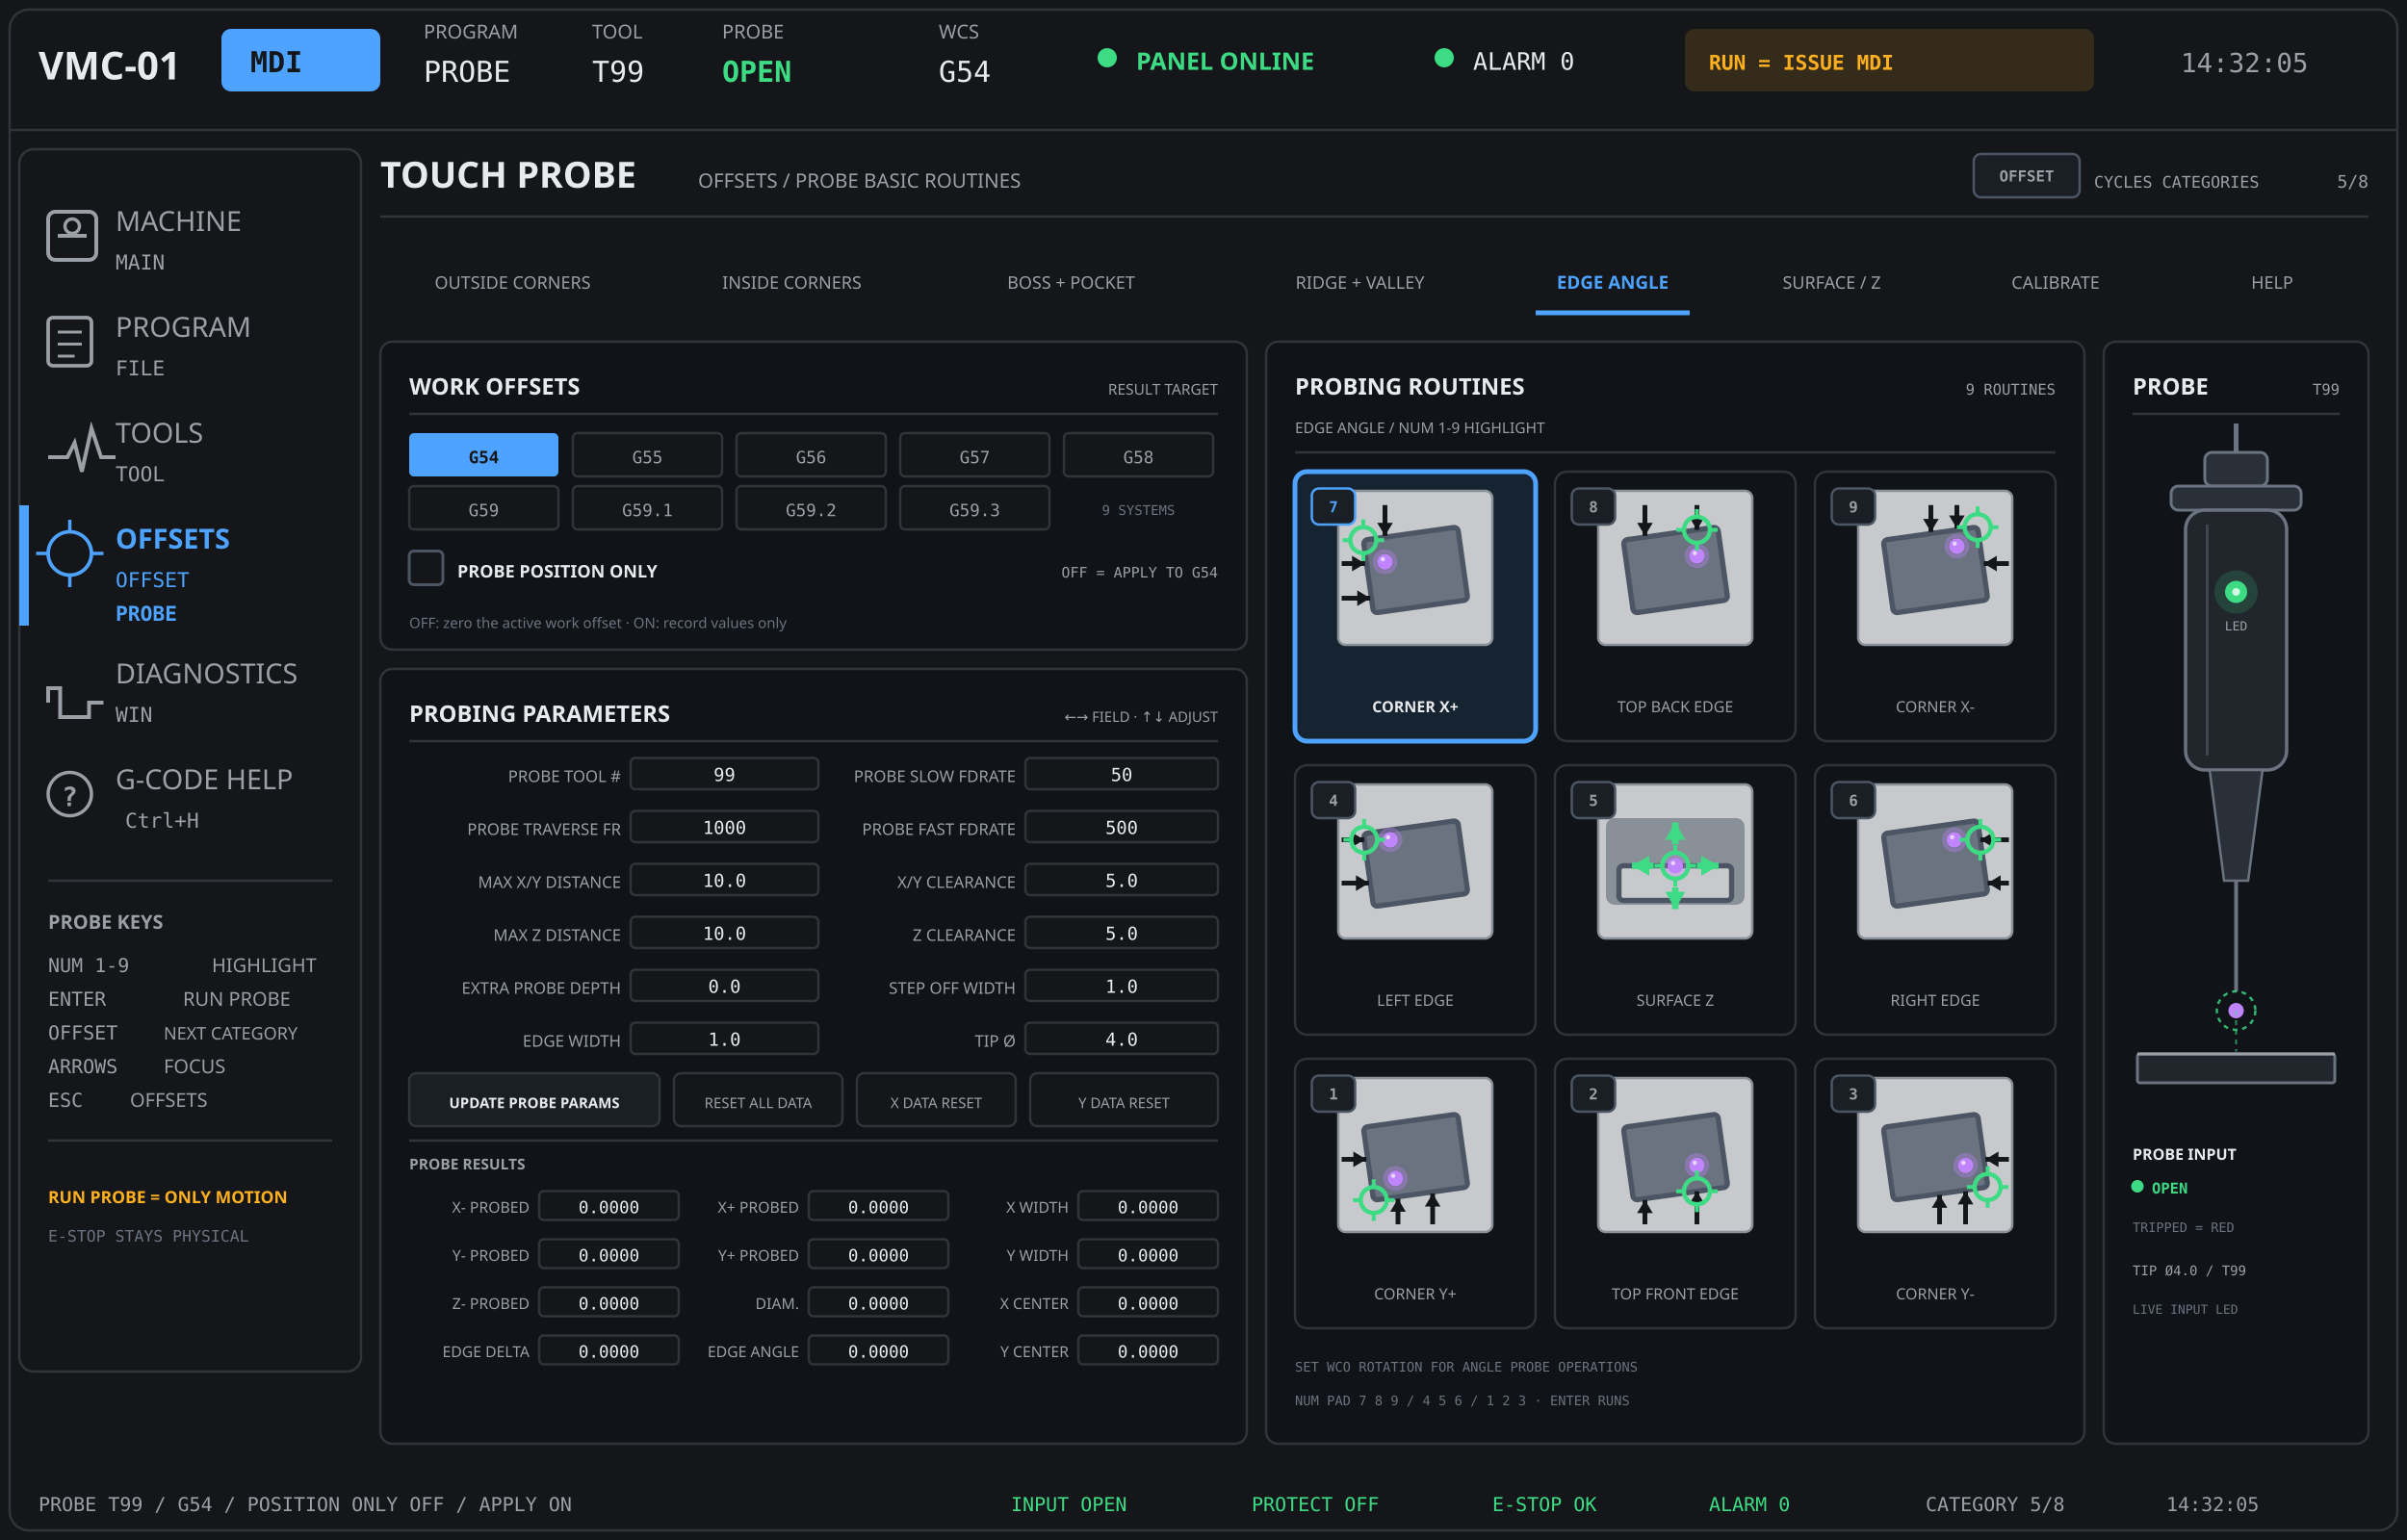
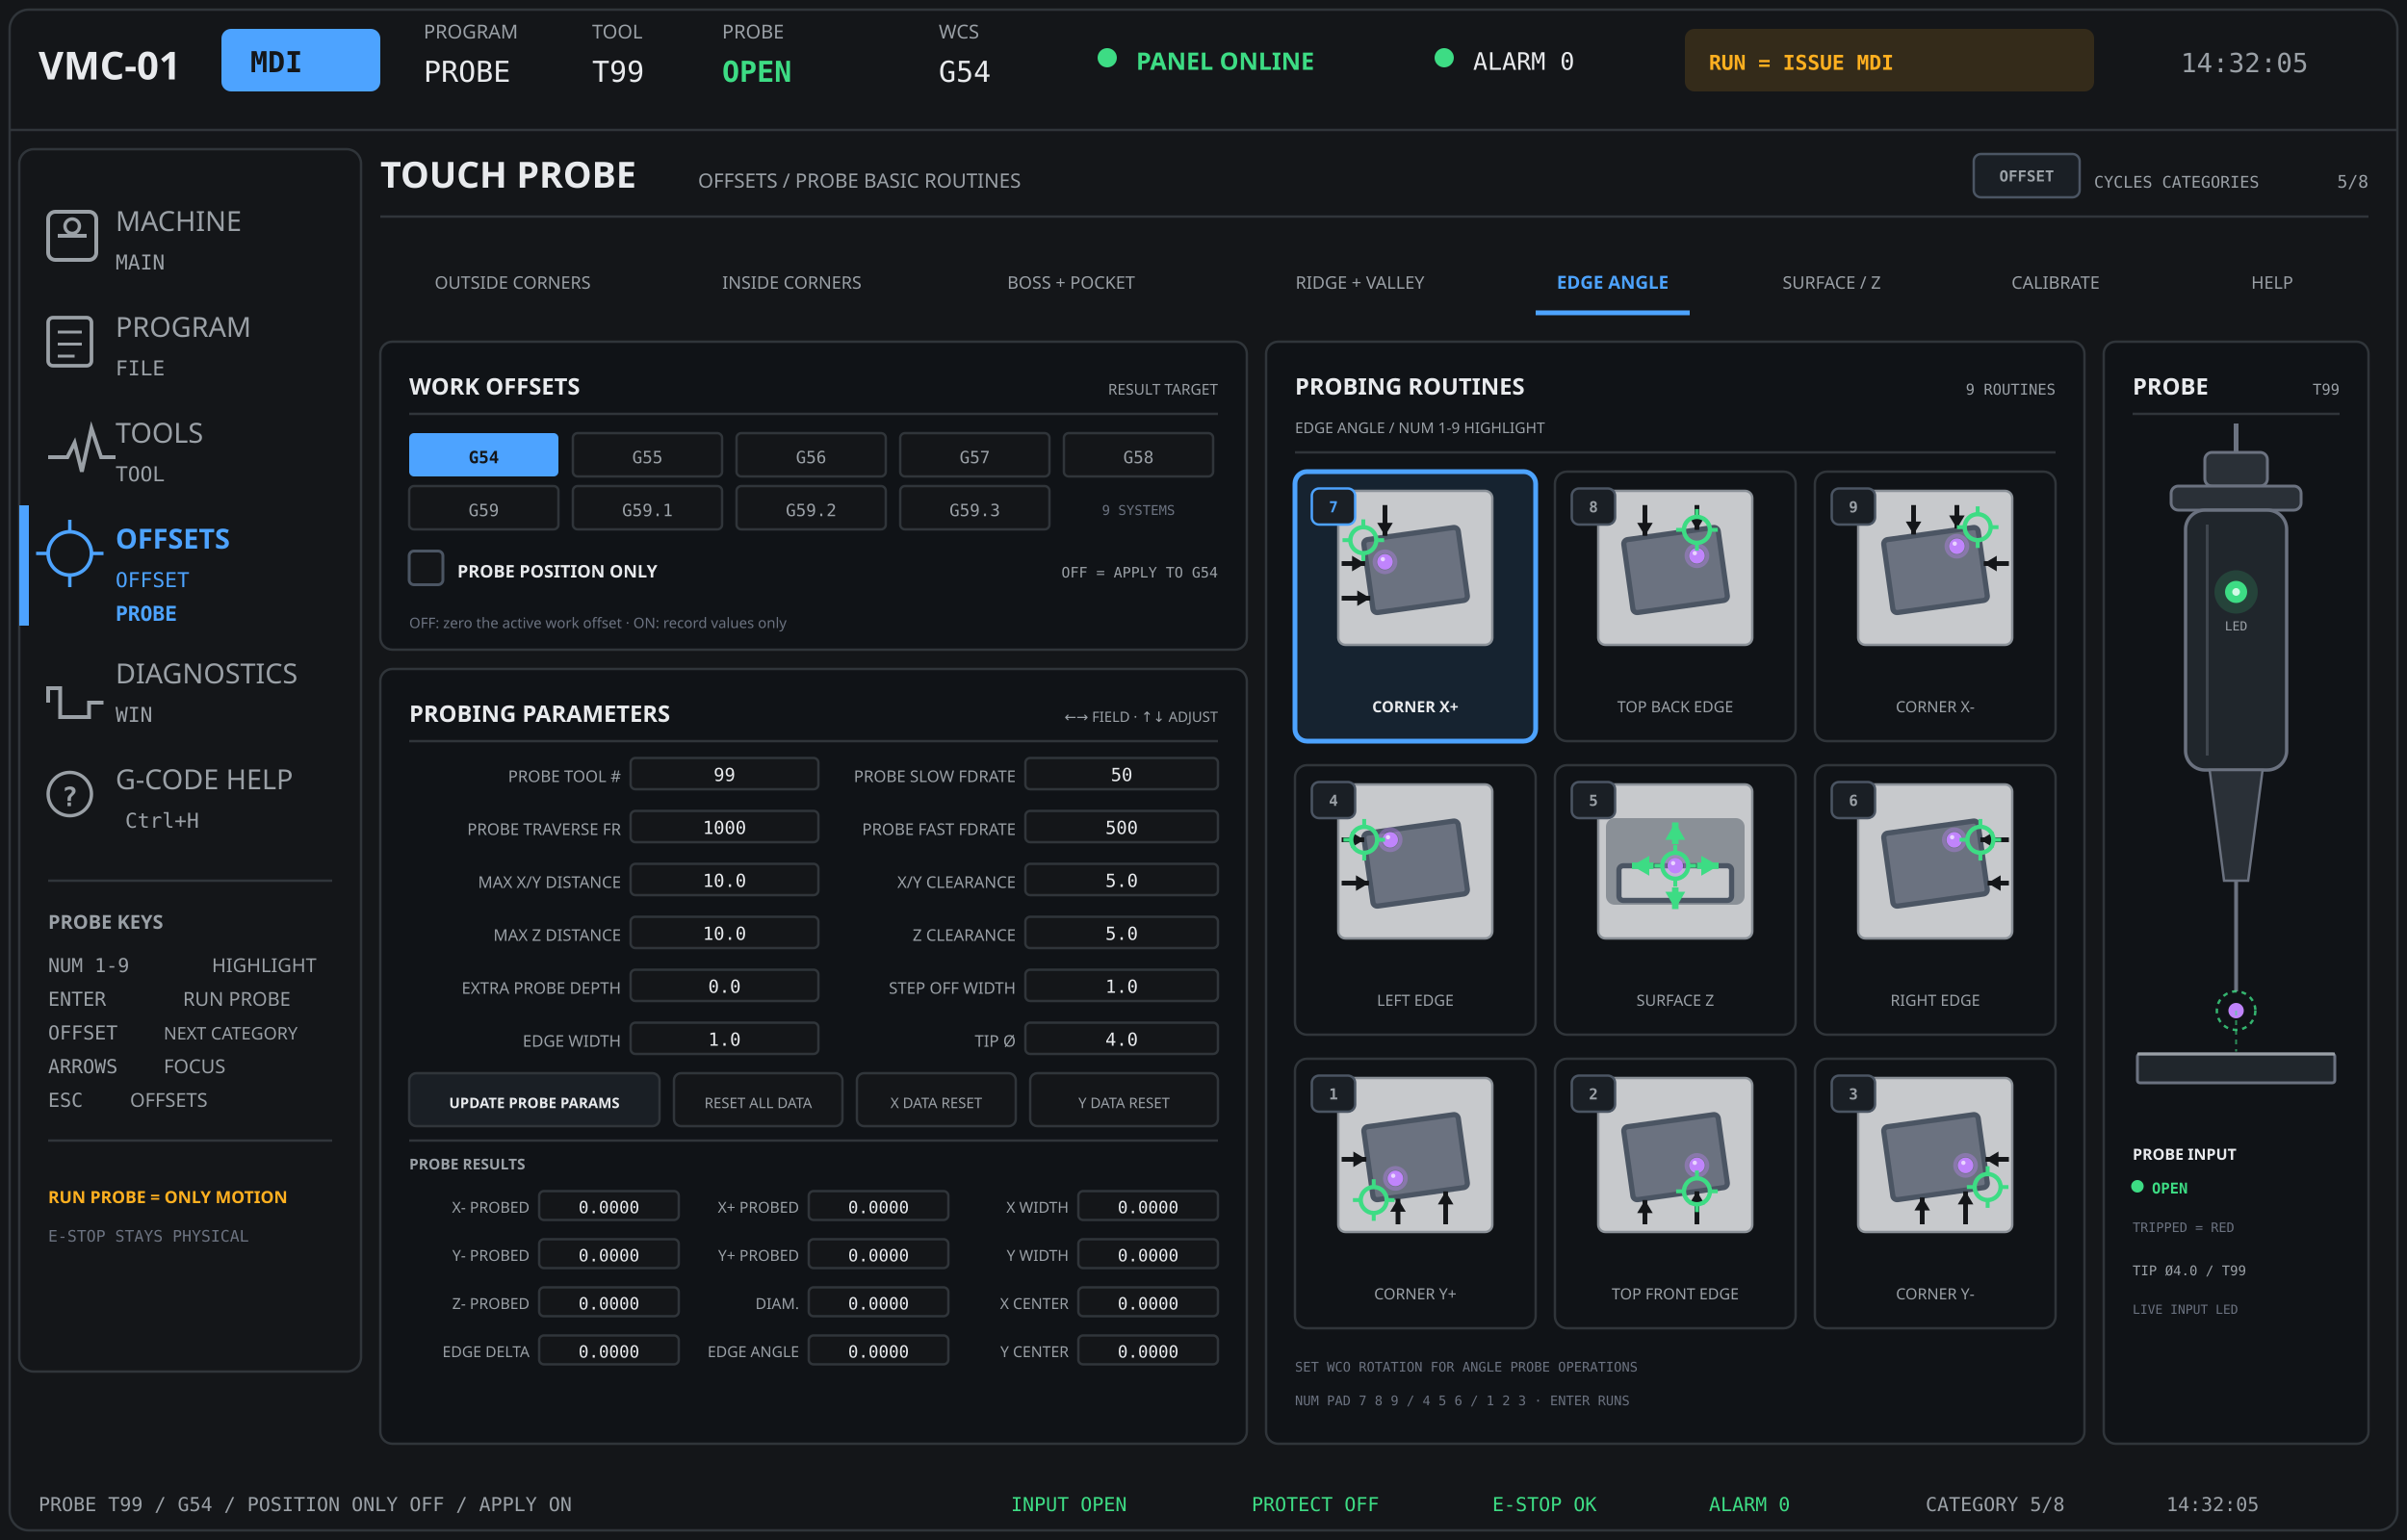
<svg xmlns="http://www.w3.org/2000/svg" viewBox="0 0 1000 640" width="1000" height="640">
  <rect x="0" y="0" width="1000" height="640" rx="0" fill="#141619" stroke="none" stroke-width="1" />
  <rect x="4" y="4" width="992" height="632" rx="8" fill="none" stroke="#30353a" stroke-width="1" />
  <line x1="4" y1="54" x2="996" y2="54" stroke="#30353a" stroke-width="1" />
  <text x="16" y="33" fill="#e8eaed" font-size="16" font-family="sans-serif" font-weight="700" text-anchor="start">VMC-01</text>
  <rect x="92" y="12" width="66" height="26" rx="4" fill="#4da3ff" stroke="none" stroke-width="1" />
  <text x="104" y="30" fill="#141619" font-size="12" font-family="monospace" font-weight="700" text-anchor="start">MDI</text>
  <text x="176" y="16" fill="#9aa0a6" font-size="8" font-family="sans-serif" text-anchor="start">PROGRAM</text>
  <text x="176" y="34" fill="#e8eaed" font-size="12" font-family="monospace" text-anchor="start">PROBE</text>
  <text x="246" y="16" fill="#9aa0a6" font-size="8" font-family="sans-serif" text-anchor="start">TOOL</text>
  <text x="246" y="34" fill="#e8eaed" font-size="12" font-family="monospace" text-anchor="start">T99</text>
  <text x="300" y="16" fill="#9aa0a6" font-size="8" font-family="sans-serif" text-anchor="start">PROBE</text>
  <text x="300" y="34" fill="#3ddc84" font-size="12" font-family="monospace" font-weight="700" text-anchor="start">OPEN</text>
  <text x="390" y="16" fill="#9aa0a6" font-size="8" font-family="sans-serif" text-anchor="start">WCS</text>
  <text x="390" y="34" fill="#e8eaed" font-size="12" font-family="monospace" text-anchor="start">G54</text>
  <circle cx="460" cy="24" r="4" fill="#3ddc84" />
  <text x="472" y="29" fill="#3ddc84" font-size="10" font-family="sans-serif" font-weight="700" text-anchor="start">PANEL ONLINE</text>
  <circle cx="600" cy="24" r="4" fill="#3ddc84" />
  <text x="612" y="29" fill="#e8eaed" font-size="10" font-family="monospace" text-anchor="start">ALARM 0</text>
  <rect x="700" y="12" width="170" height="26" rx="4" fill="#ffb020" stroke="none" stroke-width="0" opacity="0.14" />
  <text x="710" y="29" fill="#ffb020" font-size="8.5" font-family="monospace" font-weight="700" text-anchor="start">RUN = ISSUE MDI</text>
  <text x="906" y="30" fill="#9aa0a6" font-size="11" font-family="monospace" text-anchor="start">14:32:05</text>
  <rect x="8" y="62" width="142" height="508" rx="6" fill="#141619" stroke="#30353a" stroke-width="1" />
  <rect x="20" y="88" width="20" height="20" rx="3" fill="none" stroke="#9aa0a6" stroke-width="1.6" />
  <line x1="24" y1="98" x2="36" y2="98" stroke="#9aa0a6" stroke-width="1.6" />
  <circle cx="30" cy="94" r="3" fill="none" stroke="#9aa0a6" stroke-width="1.4" />
  <text x="48" y="96" fill="#9aa0a6" font-size="11.5" font-family="sans-serif" text-anchor="start">MACHINE</text>
  <text x="48" y="112" fill="#9aa0a6" font-size="8.5" font-family="monospace" text-anchor="start">MAIN</text>
  <rect x="20" y="132" width="18" height="20" rx="2" fill="none" stroke="#9aa0a6" stroke-width="1.5" />
  <line x1="24" y1="138" x2="34" y2="138" stroke="#9aa0a6" stroke-width="1.2" />
  <line x1="24" y1="143" x2="34" y2="143" stroke="#9aa0a6" stroke-width="1.2" />
  <line x1="24" y1="148" x2="31" y2="148" stroke="#9aa0a6" stroke-width="1.2" />
  <text x="48" y="140" fill="#9aa0a6" font-size="11.5" font-family="sans-serif" text-anchor="start">PROGRAM</text>
  <text x="48" y="156" fill="#9aa0a6" font-size="8.5" font-family="monospace" text-anchor="start">FILE</text>
  <path d="M20 190 L28 190 L31 184 L34 196 L38 178 L42 190 L48 190" fill="none" stroke="#9aa0a6" stroke-width="1.6" />
  <text x="48" y="184" fill="#9aa0a6" font-size="11.5" font-family="sans-serif" text-anchor="start">TOOLS</text>
  <text x="48" y="200" fill="#9aa0a6" font-size="8.5" font-family="monospace" text-anchor="start">TOOL</text>
  <rect x="8" y="210" width="4" height="50" rx="0" fill="#4da3ff" stroke="none" stroke-width="0" />
  <circle cx="29" cy="230" r="9" fill="none" stroke="#4da3ff" stroke-width="1.5" />
  <line x1="29" y1="216" x2="29" y2="221" stroke="#4da3ff" stroke-width="1.4" />
  <line x1="29" y1="239" x2="29" y2="244" stroke="#4da3ff" stroke-width="1.4" />
  <line x1="15" y1="230" x2="20" y2="230" stroke="#4da3ff" stroke-width="1.4" />
  <line x1="38" y1="230" x2="43" y2="230" stroke="#4da3ff" stroke-width="1.4" />
  <text x="48" y="228" fill="#4da3ff" font-size="11.5" font-family="sans-serif" font-weight="700" text-anchor="start">OFFSETS</text>
  <text x="48" y="244" fill="#4da3ff" font-size="8.5" font-family="monospace" text-anchor="start">OFFSET</text>
  <text x="48" y="258" fill="#4da3ff" font-size="8.5" font-family="monospace" font-weight="700" text-anchor="start">PROBE</text>
  <path d="M20 292 L20 286 L25 286 L25 298 L37 298 L37 292 L43 292" fill="none" stroke="#9aa0a6" stroke-width="1.6" />
  <text x="48" y="284" fill="#9aa0a6" font-size="11.5" font-family="sans-serif" text-anchor="start">DIAGNOSTICS</text>
  <text x="48" y="300" fill="#9aa0a6" font-size="8.5" font-family="monospace" text-anchor="start">WIN</text>
  <circle cx="29" cy="330" r="9" fill="none" stroke="#9aa0a6" stroke-width="1.4" />
  <text x="29" y="335" fill="#9aa0a6" font-size="11" font-family="monospace" font-weight="700" text-anchor="middle">?</text>
  <text x="48" y="328" fill="#9aa0a6" font-size="11.5" font-family="sans-serif" text-anchor="start">G-CODE HELP</text>
  <text x="52" y="344" fill="#9aa0a6" font-size="8.5" font-family="monospace" text-anchor="start">Ctrl+H</text>
  <line x1="20" y1="366" x2="138" y2="366" stroke="#30353a" stroke-width="1" />
  <text x="20" y="386" fill="#9aa0a6" font-size="8" font-family="sans-serif" font-weight="700" text-anchor="start">PROBE KEYS</text>
  <text x="20" y="404" fill="#9aa0a6" font-size="8" font-family="monospace" text-anchor="start">NUM 1-9</text>
  <text x="88" y="404" fill="#9aa0a6" font-size="8" font-family="sans-serif" text-anchor="start">HIGHLIGHT</text>
  <text x="20" y="418" fill="#9aa0a6" font-size="8" font-family="monospace" text-anchor="start">ENTER</text>
  <text x="76" y="418" fill="#9aa0a6" font-size="8" font-family="sans-serif" text-anchor="start">RUN PROBE</text>
  <text x="20" y="432" fill="#9aa0a6" font-size="8" font-family="monospace" text-anchor="start">OFFSET</text>
  <text x="68" y="432" fill="#9aa0a6" font-size="7.2" font-family="sans-serif" text-anchor="start">NEXT CATEGORY</text>
  <text x="20" y="446" fill="#9aa0a6" font-size="8" font-family="monospace" text-anchor="start">ARROWS</text>
  <text x="68" y="446" fill="#9aa0a6" font-size="8" font-family="sans-serif" text-anchor="start">FOCUS</text>
  <text x="20" y="460" fill="#9aa0a6" font-size="8" font-family="monospace" text-anchor="start">ESC</text>
  <text x="54" y="460" fill="#9aa0a6" font-size="8" font-family="sans-serif" text-anchor="start">OFFSETS</text>
  <line x1="20" y1="474" x2="138" y2="474" stroke="#30353a" stroke-width="1" />
  <text x="20" y="500" fill="#ffb020" font-size="7.0" font-family="sans-serif" font-weight="700" text-anchor="start">RUN PROBE = ONLY MOTION</text>
  <text x="20" y="516" fill="#6b7280" font-size="6.6" font-family="monospace" text-anchor="start">E-STOP STAYS PHYSICAL</text>
  <text x="158" y="78" fill="#e8eaed" font-size="15" font-family="sans-serif" font-weight="700" text-anchor="start">TOUCH PROBE</text>
  <text x="290" y="78" fill="#9aa0a6" font-size="8.2" font-family="sans-serif" text-anchor="start">OFFSETS / PROBE BASIC ROUTINES</text>
  <rect x="820" y="64" width="44" height="18" rx="3" fill="#1a1f25" stroke="#4b5563" stroke-width="1" />
  <text x="842.0" y="75.4" fill="#9aa0a6" font-size="6.3" font-family="monospace" font-weight="700" text-anchor="middle">OFFSET</text>
  <text x="870" y="78" fill="#9aa0a6" font-size="6.7" font-family="monospace" text-anchor="start">CYCLES CATEGORIES</text>
  <text x="984" y="78" fill="#9aa0a6" font-size="7.2" font-family="monospace" text-anchor="end">5/8</text>
  <line x1="158" y1="90" x2="984" y2="90" stroke="#30353a" stroke-width="1" />
  <text x="213.0" y="120" fill="#9aa0a6" font-size="7.2" font-family="sans-serif" text-anchor="middle">OUTSIDE CORNERS</text>
  <text x="329.0" y="120" fill="#9aa0a6" font-size="7.2" font-family="sans-serif" text-anchor="middle">INSIDE CORNERS</text>
  <text x="445.0" y="120" fill="#9aa0a6" font-size="7.2" font-family="sans-serif" text-anchor="middle">BOSS + POCKET</text>
  <text x="565.0" y="120" fill="#9aa0a6" font-size="7.2" font-family="sans-serif" text-anchor="middle">RIDGE + VALLEY</text>
  <text x="670.0" y="120" fill="#4da3ff" font-size="7.5" font-family="sans-serif" font-weight="700" text-anchor="middle">EDGE ANGLE</text>
  <line x1="638" y1="130" x2="702" y2="130" stroke="#4da3ff" stroke-width="2" />
  <text x="761.0" y="120" fill="#9aa0a6" font-size="7.2" font-family="sans-serif" text-anchor="middle">SURFACE / Z</text>
  <text x="854.0" y="120" fill="#9aa0a6" font-size="7.2" font-family="sans-serif" text-anchor="middle">CALIBRATE</text>
  <text x="944.0" y="120" fill="#9aa0a6" font-size="7.2" font-family="sans-serif" text-anchor="middle">HELP</text>
  <rect x="158" y="142" width="360" height="128" rx="5" fill="#101317" stroke="#30353a" stroke-width="1" />
  <text x="170" y="164" fill="#e8eaed" font-size="9.5" font-family="sans-serif" font-weight="700" text-anchor="start">WORK OFFSETS</text>
  <text x="506" y="164" fill="#9aa0a6" font-size="6.2" font-family="sans-serif" text-anchor="end">RESULT TARGET</text>
  <line x1="170" y1="172" x2="506" y2="172" stroke="#30353a" stroke-width="1" />
  <rect x="170" y="180" width="62" height="18" rx="2" fill="#4da3ff" stroke="none" stroke-width="1" />
  <text x="201" y="192.5" fill="#141619" font-size="7" font-family="monospace" font-weight="700" text-anchor="middle">G54</text>
  <rect x="238" y="180" width="62" height="18" rx="2" fill="#141619" stroke="#30353a" stroke-width="1" />
  <text x="269" y="192.5" fill="#9aa0a6" font-size="7" font-family="monospace" text-anchor="middle">G55</text>
  <rect x="306" y="180" width="62" height="18" rx="2" fill="#141619" stroke="#30353a" stroke-width="1" />
  <text x="337" y="192.5" fill="#9aa0a6" font-size="7" font-family="monospace" text-anchor="middle">G56</text>
  <rect x="374" y="180" width="62" height="18" rx="2" fill="#141619" stroke="#30353a" stroke-width="1" />
  <text x="405" y="192.5" fill="#9aa0a6" font-size="7" font-family="monospace" text-anchor="middle">G57</text>
  <rect x="442" y="180" width="62" height="18" rx="2" fill="#141619" stroke="#30353a" stroke-width="1" />
  <text x="473" y="192.5" fill="#9aa0a6" font-size="7" font-family="monospace" text-anchor="middle">G58</text>
  <rect x="170" y="202" width="62" height="18" rx="2" fill="#141619" stroke="#30353a" stroke-width="1" />
  <text x="201" y="214.5" fill="#9aa0a6" font-size="7" font-family="monospace" text-anchor="middle">G59</text>
  <rect x="238" y="202" width="62" height="18" rx="2" fill="#141619" stroke="#30353a" stroke-width="1" />
  <text x="269" y="214.5" fill="#9aa0a6" font-size="7" font-family="monospace" text-anchor="middle">G59.1</text>
  <rect x="306" y="202" width="62" height="18" rx="2" fill="#141619" stroke="#30353a" stroke-width="1" />
  <text x="337" y="214.5" fill="#9aa0a6" font-size="7" font-family="monospace" text-anchor="middle">G59.2</text>
  <rect x="374" y="202" width="62" height="18" rx="2" fill="#141619" stroke="#30353a" stroke-width="1" />
  <text x="405" y="214.5" fill="#9aa0a6" font-size="7" font-family="monospace" text-anchor="middle">G59.3</text>
  <text x="473" y="214" fill="#6b7280" font-size="5.6" font-family="monospace" text-anchor="middle">9 SYSTEMS</text>
  <rect x="170" y="229" width="14" height="14" rx="2" fill="#141619" stroke="#4b5563" stroke-width="1.2" />
  <text x="190" y="240" fill="#e8eaed" font-size="7.2" font-family="sans-serif" font-weight="700" text-anchor="start">PROBE POSITION ONLY</text>
  <text x="506" y="240" fill="#9aa0a6" font-size="6.0" font-family="monospace" text-anchor="end">OFF = APPLY TO G54</text>
  <text x="170" y="261" fill="#6b7280" font-size="6.0" font-family="sans-serif" text-anchor="start">OFF: zero the active work offset · ON: record values only</text>
  <rect x="158" y="278" width="360" height="322" rx="5" fill="#101317" stroke="#30353a" stroke-width="1" />
  <text x="170" y="300" fill="#e8eaed" font-size="9.5" font-family="sans-serif" font-weight="700" text-anchor="start">PROBING PARAMETERS</text>
  <text x="506" y="300" fill="#9aa0a6" font-size="5.9" font-family="sans-serif" text-anchor="end">←→ FIELD · ↑↓ ADJUST</text>
  <line x1="170" y1="308" x2="506" y2="308" stroke="#30353a" stroke-width="1" />
  <text x="258" y="325" fill="#9aa0a6" font-size="6.7" font-family="sans-serif" text-anchor="end">PROBE TOOL #</text>
  <rect x="262" y="315" width="78" height="13" rx="2" fill="#141619" stroke="#30353a" stroke-width="1" />
  <text x="301" y="324.6" fill="#e8eaed" font-size="7.5" font-family="monospace" text-anchor="middle">99</text>
  <text x="422" y="325" fill="#9aa0a6" font-size="6.7" font-family="sans-serif" text-anchor="end">PROBE SLOW FDRATE</text>
  <rect x="426" y="315" width="80" height="13" rx="2" fill="#141619" stroke="#30353a" stroke-width="1" />
  <text x="466" y="324.6" fill="#e8eaed" font-size="7.5" font-family="monospace" text-anchor="middle">50</text>
  <text x="258" y="347" fill="#9aa0a6" font-size="6.7" font-family="sans-serif" text-anchor="end">PROBE TRAVERSE FR</text>
  <rect x="262" y="337" width="78" height="13" rx="2" fill="#141619" stroke="#30353a" stroke-width="1" />
  <text x="301" y="346.6" fill="#e8eaed" font-size="7.5" font-family="monospace" text-anchor="middle">1000</text>
  <text x="422" y="347" fill="#9aa0a6" font-size="6.7" font-family="sans-serif" text-anchor="end">PROBE FAST FDRATE</text>
  <rect x="426" y="337" width="80" height="13" rx="2" fill="#141619" stroke="#30353a" stroke-width="1" />
  <text x="466" y="346.6" fill="#e8eaed" font-size="7.5" font-family="monospace" text-anchor="middle">500</text>
  <text x="258" y="369" fill="#9aa0a6" font-size="6.7" font-family="sans-serif" text-anchor="end">MAX X/Y DISTANCE</text>
  <rect x="262" y="359" width="78" height="13" rx="2" fill="#141619" stroke="#30353a" stroke-width="1" />
  <text x="301" y="368.6" fill="#e8eaed" font-size="7.5" font-family="monospace" text-anchor="middle">10.0</text>
  <text x="422" y="369" fill="#9aa0a6" font-size="6.7" font-family="sans-serif" text-anchor="end">X/Y CLEARANCE</text>
  <rect x="426" y="359" width="80" height="13" rx="2" fill="#141619" stroke="#30353a" stroke-width="1" />
  <text x="466" y="368.6" fill="#e8eaed" font-size="7.5" font-family="monospace" text-anchor="middle">5.0</text>
  <text x="258" y="391" fill="#9aa0a6" font-size="6.7" font-family="sans-serif" text-anchor="end">MAX Z DISTANCE</text>
  <rect x="262" y="381" width="78" height="13" rx="2" fill="#141619" stroke="#30353a" stroke-width="1" />
  <text x="301" y="390.6" fill="#e8eaed" font-size="7.5" font-family="monospace" text-anchor="middle">10.0</text>
  <text x="422" y="391" fill="#9aa0a6" font-size="6.7" font-family="sans-serif" text-anchor="end">Z CLEARANCE</text>
  <rect x="426" y="381" width="80" height="13" rx="2" fill="#141619" stroke="#30353a" stroke-width="1" />
  <text x="466" y="390.6" fill="#e8eaed" font-size="7.5" font-family="monospace" text-anchor="middle">5.0</text>
  <text x="258" y="413" fill="#9aa0a6" font-size="6.7" font-family="sans-serif" text-anchor="end">EXTRA PROBE DEPTH</text>
  <rect x="262" y="403" width="78" height="13" rx="2" fill="#141619" stroke="#30353a" stroke-width="1" />
  <text x="301" y="412.6" fill="#e8eaed" font-size="7.5" font-family="monospace" text-anchor="middle">0.0</text>
  <text x="422" y="413" fill="#9aa0a6" font-size="6.7" font-family="sans-serif" text-anchor="end">STEP OFF WIDTH</text>
  <rect x="426" y="403" width="80" height="13" rx="2" fill="#141619" stroke="#30353a" stroke-width="1" />
  <text x="466" y="412.6" fill="#e8eaed" font-size="7.5" font-family="monospace" text-anchor="middle">1.0</text>
  <text x="258" y="435" fill="#9aa0a6" font-size="6.7" font-family="sans-serif" text-anchor="end">EDGE WIDTH</text>
  <rect x="262" y="425" width="78" height="13" rx="2" fill="#141619" stroke="#30353a" stroke-width="1" />
  <text x="301" y="434.6" fill="#e8eaed" font-size="7.5" font-family="monospace" text-anchor="middle">1.0</text>
  <text x="422" y="435" fill="#9aa0a6" font-size="6.7" font-family="sans-serif" text-anchor="end">TIP Ø</text>
  <rect x="426" y="425" width="80" height="13" rx="2" fill="#141619" stroke="#30353a" stroke-width="1" />
  <text x="466" y="434.6" fill="#e8eaed" font-size="7.5" font-family="monospace" text-anchor="middle">4.0</text>
  <rect x="170" y="446" width="104" height="22" rx="3" fill="#1a1f25" stroke="#30353a" stroke-width="1" />
  <text x="222" y="460.5" fill="#e8eaed" font-size="6.0" font-family="sans-serif" font-weight="700" text-anchor="middle">UPDATE PROBE PARAMS</text>
  <rect x="280" y="446" width="70" height="22" rx="3" fill="#141619" stroke="#30353a" stroke-width="1" />
  <text x="315" y="460.5" fill="#9aa0a6" font-size="6.0" font-family="sans-serif" text-anchor="middle">RESET ALL DATA</text>
  <rect x="356" y="446" width="66" height="22" rx="3" fill="#141619" stroke="#30353a" stroke-width="1" />
  <text x="389" y="460.5" fill="#9aa0a6" font-size="6.0" font-family="sans-serif" text-anchor="middle">X DATA RESET</text>
  <rect x="428" y="446" width="78" height="22" rx="3" fill="#141619" stroke="#30353a" stroke-width="1" />
  <text x="467" y="460.5" fill="#9aa0a6" font-size="6.0" font-family="sans-serif" text-anchor="middle">Y DATA RESET</text>
  <line x1="170" y1="474" x2="506" y2="474" stroke="#30353a" stroke-width="1" />
  <text x="170" y="486" fill="#9aa0a6" font-size="6.2" font-family="sans-serif" font-weight="700" text-anchor="start">PROBE RESULTS</text>
  <text x="220" y="504" fill="#9aa0a6" font-size="6.3" font-family="sans-serif" text-anchor="end">X- PROBED</text>
  <rect x="224" y="495" width="58" height="12" rx="2" fill="#141619" stroke="#30353a" stroke-width="1" />
  <text x="253" y="504.2" fill="#e8eaed" font-size="7.0" font-family="monospace" text-anchor="middle">0.0000</text>
  <text x="332" y="504" fill="#9aa0a6" font-size="6.3" font-family="sans-serif" text-anchor="end">X+ PROBED</text>
  <rect x="336" y="495" width="58" height="12" rx="2" fill="#141619" stroke="#30353a" stroke-width="1" />
  <text x="365" y="504.2" fill="#e8eaed" font-size="7.0" font-family="monospace" text-anchor="middle">0.0000</text>
  <text x="444" y="504" fill="#9aa0a6" font-size="6.3" font-family="sans-serif" text-anchor="end">X WIDTH</text>
  <rect x="448" y="495" width="58" height="12" rx="2" fill="#141619" stroke="#30353a" stroke-width="1" />
  <text x="477" y="504.2" fill="#e8eaed" font-size="7.0" font-family="monospace" text-anchor="middle">0.0000</text>
  <text x="220" y="524" fill="#9aa0a6" font-size="6.3" font-family="sans-serif" text-anchor="end">Y- PROBED</text>
  <rect x="224" y="515" width="58" height="12" rx="2" fill="#141619" stroke="#30353a" stroke-width="1" />
  <text x="253" y="524.2" fill="#e8eaed" font-size="7.0" font-family="monospace" text-anchor="middle">0.0000</text>
  <text x="332" y="524" fill="#9aa0a6" font-size="6.3" font-family="sans-serif" text-anchor="end">Y+ PROBED</text>
  <rect x="336" y="515" width="58" height="12" rx="2" fill="#141619" stroke="#30353a" stroke-width="1" />
  <text x="365" y="524.2" fill="#e8eaed" font-size="7.0" font-family="monospace" text-anchor="middle">0.0000</text>
  <text x="444" y="524" fill="#9aa0a6" font-size="6.3" font-family="sans-serif" text-anchor="end">Y WIDTH</text>
  <rect x="448" y="515" width="58" height="12" rx="2" fill="#141619" stroke="#30353a" stroke-width="1" />
  <text x="477" y="524.2" fill="#e8eaed" font-size="7.0" font-family="monospace" text-anchor="middle">0.0000</text>
  <text x="220" y="544" fill="#9aa0a6" font-size="6.3" font-family="sans-serif" text-anchor="end">Z- PROBED</text>
  <rect x="224" y="535" width="58" height="12" rx="2" fill="#141619" stroke="#30353a" stroke-width="1" />
  <text x="253" y="544.2" fill="#e8eaed" font-size="7.0" font-family="monospace" text-anchor="middle">0.0000</text>
  <text x="332" y="544" fill="#9aa0a6" font-size="6.3" font-family="sans-serif" text-anchor="end">DIAM.</text>
  <rect x="336" y="535" width="58" height="12" rx="2" fill="#141619" stroke="#30353a" stroke-width="1" />
  <text x="365" y="544.2" fill="#e8eaed" font-size="7.0" font-family="monospace" text-anchor="middle">0.0000</text>
  <text x="444" y="544" fill="#9aa0a6" font-size="6.3" font-family="sans-serif" text-anchor="end">X CENTER</text>
  <rect x="448" y="535" width="58" height="12" rx="2" fill="#141619" stroke="#30353a" stroke-width="1" />
  <text x="477" y="544.2" fill="#e8eaed" font-size="7.0" font-family="monospace" text-anchor="middle">0.0000</text>
  <text x="220" y="564" fill="#9aa0a6" font-size="6.3" font-family="sans-serif" text-anchor="end">EDGE DELTA</text>
  <rect x="224" y="555" width="58" height="12" rx="2" fill="#141619" stroke="#30353a" stroke-width="1" />
  <text x="253" y="564.2" fill="#e8eaed" font-size="7.0" font-family="monospace" text-anchor="middle">0.0000</text>
  <text x="332" y="564" fill="#9aa0a6" font-size="6.3" font-family="sans-serif" text-anchor="end">EDGE ANGLE</text>
  <rect x="336" y="555" width="58" height="12" rx="2" fill="#141619" stroke="#30353a" stroke-width="1" />
  <text x="365" y="564.2" fill="#e8eaed" font-size="7.0" font-family="monospace" text-anchor="middle">0.0000</text>
  <text x="444" y="564" fill="#9aa0a6" font-size="6.3" font-family="sans-serif" text-anchor="end">Y CENTER</text>
  <rect x="448" y="555" width="58" height="12" rx="2" fill="#141619" stroke="#30353a" stroke-width="1" />
  <text x="477" y="564.2" fill="#e8eaed" font-size="7.0" font-family="monospace" text-anchor="middle">0.0000</text>
  <rect x="874" y="142" width="110" height="458" rx="5" fill="#101317" stroke="#30353a" stroke-width="1" />
  <text x="886" y="164" fill="#e8eaed" font-size="9.5" font-family="sans-serif" font-weight="700" text-anchor="start">PROBE</text>
  <text x="972" y="164" fill="#9aa0a6" font-size="6.2" font-family="monospace" text-anchor="end">T99</text>
  <line x1="886" y1="172" x2="972" y2="172" stroke="#30353a" stroke-width="1" />
  <line x1="929" y1="176" x2="929" y2="188" stroke="#6b7280" stroke-width="2" />
  <rect x="916" y="188" width="26" height="14" rx="3" fill="#2a3037" stroke="#6b7280" stroke-width="1.2" />
  <rect x="902" y="202" width="54" height="10" rx="3" fill="#2a3037" stroke="#6b7280" stroke-width="1.2" />
  <rect x="908" y="212" width="42" height="108" rx="8" fill="#20262c" stroke="#6b7280" stroke-width="1.4" />
  <line x1="917" y1="218" x2="917" y2="314" stroke="#3f464e" stroke-width="1.2" />
  <circle cx="929" cy="246" r="9" fill="#3ddc84" opacity="0.16" />
  <circle cx="929" cy="246" r="4.6" fill="#3ddc84" />
  <circle cx="929" cy="246" r="1.6" fill="#d1fae5" />
  <text x="929" y="262" fill="#9aa0a6" font-size="5.2" font-family="monospace" text-anchor="middle">LED</text>
  <path d="M918 320 L940 320 L934 366 L924 366 Z" fill="#2a3037" stroke="#6b7280" stroke-width="1" />
  <line x1="929" y1="366" x2="929" y2="412" stroke="#6b7280" stroke-width="1.6" />
  <circle cx="929" cy="420" r="3.2" fill="#c084fc" />
  <circle cx="929" cy="420" r="8" fill="none" stroke="#3ddc84" stroke-width="1" stroke-dasharray="2 2" opacity="0.8" />
  <line x1="929" y1="420" x2="929" y2="437" stroke="#3ddc84" stroke-width="0.8" stroke-dasharray="2 2" opacity="0.6" />
  <rect x="888" y="438" width="82" height="12" rx="1" fill="#20262c" stroke="#6b7280" stroke-width="1.2" />
  <line x1="888" y1="438" x2="970" y2="438" stroke="#9aa0a6" stroke-width="1.2" />
  <text x="886" y="482" fill="#e8eaed" font-size="6.4" font-family="sans-serif" font-weight="700" text-anchor="start">PROBE INPUT</text>
  <circle cx="888" cy="493" r="2.6" fill="#3ddc84" />
  <text x="894" y="496" fill="#3ddc84" font-size="6.2" font-family="monospace" font-weight="700" text-anchor="start">OPEN</text>
  <text x="886" y="512" fill="#6b7280" font-size="5.4" font-family="monospace" text-anchor="start">TRIPPED = RED</text>
  <text x="886" y="530" fill="#9aa0a6" font-size="5.6" font-family="monospace" text-anchor="start">TIP Ø4.0 / T99</text>
  <text x="886" y="546" fill="#6b7280" font-size="5.2" font-family="monospace" text-anchor="start">LIVE INPUT LED</text>
  <rect x="526" y="142" width="340" height="458" rx="5" fill="#101317" stroke="#30353a" stroke-width="1" />
  <text x="538" y="164" fill="#e8eaed" font-size="9.5" font-family="sans-serif" font-weight="700" text-anchor="start">PROBING ROUTINES</text>
  <text x="854" y="164" fill="#9aa0a6" font-size="6.2" font-family="monospace" text-anchor="end">9 ROUTINES</text>
  <text x="538" y="180" fill="#9aa0a6" font-size="6.2" font-family="sans-serif" text-anchor="start">EDGE ANGLE / NUM 1-9 HIGHLIGHT</text>
  <line x1="538" y1="188" x2="854" y2="188" stroke="#30353a" stroke-width="1" />
  <rect x="538" y="196" width="100" height="112" rx="5" fill="#4da3ff" fill-opacity="0.11" stroke="#4da3ff" stroke-width="2" />
  <rect x="556.0" y="204" width="64" height="64" rx="3" fill="#c7c9cc" stroke="#8b9198" stroke-width="1" />
  <rect x="545" y="203" width="18" height="15" rx="3" fill="#1a1f25" stroke="#4da3ff" stroke-width="1" />
  <text x="554.0" y="212.9" fill="#4da3ff" font-size="6.3" font-family="monospace" font-weight="700" text-anchor="middle">7</text>
  <g transform="translate(557.4,216.2) scale(1.8)">
    <rect x="1" y="1" width="32" height="20" rx="2" fill="#c7c9cc" stroke="none" stroke-width="0" />
    <g transform="rotate(-8 17 11)">
      <rect x="6" y="3" width="22" height="17" rx="1" fill="#6b7280" stroke="#4b5563" stroke-width="1.2" />
    </g>
    <line x1="10" y1="-3.5" x2="10" y2="3.6" stroke="#141619" stroke-width="1.1" />
    <polygon points="10,3.6 8.2,0.6 11.8,0.6" fill="#141619" />
    <line x1="0" y1="10" x2="5.4" y2="10" stroke="#141619" stroke-width="1.1" />
    <polygon points="5.4,10 2.4,8.2 2.4,11.8" fill="#141619" />
    <line x1="0" y1="18" x2="6.6" y2="18" stroke="#141619" stroke-width="1.1" />
    <polygon points="6.6,18 3.6,16.2 3.6,19.8" fill="#141619" />
    <circle cx="10" cy="9.6" r="2.4" fill="none" stroke="#c084fc" stroke-width="0.9" opacity="0.35" />
    <circle cx="10" cy="9.6" r="1.8" fill="#c084fc" />
    <circle cx="9.5" cy="9.0" r="0.5" fill="#e9d5ff" />
    <circle cx="5.0" cy="4.6" r="3.0" fill="none" stroke="#3ddc84" stroke-width="1.0" />
    <line x1="5.0" y1="1.6" x2="5.0" y2="-0.2" stroke="#3ddc84" stroke-width="0.9" />
    <line x1="5.0" y1="7.6" x2="5.0" y2="9.4" stroke="#3ddc84" stroke-width="0.9" />
    <line x1="2.0" y1="4.6" x2="0.2" y2="4.6" stroke="#3ddc84" stroke-width="0.9" />
    <line x1="8.0" y1="4.6" x2="9.8" y2="4.6" stroke="#3ddc84" stroke-width="0.9" />
  </g>
  <text x="588.0" y="296" fill="#e8eaed" font-size="6.4" font-family="sans-serif" font-weight="700" text-anchor="middle">CORNER X+</text>
  <rect x="646" y="196" width="100" height="112" rx="5" fill="#101317" stroke="#30353a" stroke-width="1" />
  <rect x="664.0" y="204" width="64" height="64" rx="3" fill="#c7c9cc" stroke="#8b9198" stroke-width="1" />
  <rect x="653" y="203" width="18" height="15" rx="3" fill="#1a1f25" stroke="#4b5563" stroke-width="1" />
  <text x="662.0" y="212.9" fill="#9aa0a6" font-size="6.3" font-family="monospace" font-weight="700" text-anchor="middle">8</text>
  <g transform="translate(665.4,216.2) scale(1.8)">
    <rect x="1" y="1" width="32" height="20" rx="2" fill="#c7c9cc" stroke="none" stroke-width="0" />
    <g transform="rotate(-8 17 11)">
      <rect x="6" y="3" width="22" height="17" rx="1" fill="#6b7280" stroke="#4b5563" stroke-width="1.2" />
    </g>
    <line x1="10" y1="-3.5" x2="10" y2="3.6" stroke="#141619" stroke-width="1.1" />
    <polygon points="10,3.6 8.2,0.6 11.8,0.6" fill="#141619" />
    <line x1="22" y1="-3.5" x2="22" y2="2.22" stroke="#141619" stroke-width="1.1" />
    <polygon points="22,2.22 20.2,-0.78 23.8,-0.78" fill="#141619" />
    <circle cx="22" cy="8.2" r="2.4" fill="none" stroke="#c084fc" stroke-width="0.9" opacity="0.35" />
    <circle cx="22" cy="8.2" r="1.8" fill="#c084fc" />
    <circle cx="21.5" cy="7.6" r="0.5" fill="#e9d5ff" />
    <circle cx="22" cy="2.22" r="3.0" fill="none" stroke="#3ddc84" stroke-width="1.0" />
    <line x1="22" y1="-0.78" x2="22" y2="-2.58" stroke="#3ddc84" stroke-width="0.9" />
    <line x1="22" y1="5.22" x2="22" y2="7.02" stroke="#3ddc84" stroke-width="0.9" />
    <line x1="19.0" y1="2.22" x2="17.2" y2="2.22" stroke="#3ddc84" stroke-width="0.9" />
    <line x1="25.0" y1="2.22" x2="26.8" y2="2.22" stroke="#3ddc84" stroke-width="0.9" />
  </g>
  <text x="696.0" y="296" fill="#9aa0a6" font-size="6.4" font-family="sans-serif" text-anchor="middle">TOP BACK EDGE</text>
  <rect x="754" y="196" width="100" height="112" rx="5" fill="#101317" stroke="#30353a" stroke-width="1" />
  <rect x="772.0" y="204" width="64" height="64" rx="3" fill="#c7c9cc" stroke="#8b9198" stroke-width="1" />
  <rect x="761" y="203" width="18" height="15" rx="3" fill="#1a1f25" stroke="#4b5563" stroke-width="1" />
  <text x="770.0" y="212.9" fill="#9aa0a6" font-size="6.3" font-family="monospace" font-weight="700" text-anchor="middle">9</text>
  <g transform="translate(773.4,216.2) scale(1.8)">
    <rect x="1" y="1" width="32" height="20" rx="2" fill="#c7c9cc" stroke="none" stroke-width="0" />
    <g transform="rotate(-8 17 11)">
      <rect x="6" y="3" width="22" height="17" rx="1" fill="#6b7280" stroke="#4b5563" stroke-width="1.2" />
    </g>
-     <line x1="16" y1="-3.5" x2="16" y2="2.7" stroke="#141619" stroke-width="1.1" />
-     <polygon points="16,2.7 14.2,-0.3 17.8,-0.3" fill="#141619" />
+     <line x1="12" y1="-3.5" x2="12" y2="3.3" stroke="#141619" stroke-width="1.1" />
+     <polygon points="12,3.3 10.2,0.3 13.8,0.3" fill="#141619" />
    <line x1="22" y1="-3.5" x2="22" y2="1.9" stroke="#141619" stroke-width="1.1" />
    <polygon points="22,1.9 20.2,-1.1 23.8,-1.1" fill="#141619" />
    <line x1="34" y1="10" x2="28.2" y2="10" stroke="#141619" stroke-width="1.1" />
    <polygon points="28.2,10 31.2,8.2 31.2,11.8" fill="#141619" />
    <circle cx="22" cy="6.0" r="2.4" fill="none" stroke="#c084fc" stroke-width="0.9" opacity="0.35" />
    <circle cx="22" cy="6.0" r="1.8" fill="#c084fc" />
    <circle cx="21.5" cy="5.4" r="0.5" fill="#e9d5ff" />
    <circle cx="26.8" cy="1.6" r="3.0" fill="none" stroke="#3ddc84" stroke-width="1.0" />
    <line x1="26.8" y1="-1.4" x2="26.8" y2="-3.2" stroke="#3ddc84" stroke-width="0.9" />
    <line x1="26.8" y1="4.6" x2="26.8" y2="6.4" stroke="#3ddc84" stroke-width="0.9" />
    <line x1="23.8" y1="1.6" x2="22.0" y2="1.6" stroke="#3ddc84" stroke-width="0.9" />
    <line x1="29.8" y1="1.6" x2="31.6" y2="1.6" stroke="#3ddc84" stroke-width="0.9" />
  </g>
  <text x="804.0" y="296" fill="#9aa0a6" font-size="6.4" font-family="sans-serif" text-anchor="middle">CORNER X-</text>
  <rect x="538" y="318" width="100" height="112" rx="5" fill="#101317" stroke="#30353a" stroke-width="1" />
  <rect x="556.0" y="326" width="64" height="64" rx="3" fill="#c7c9cc" stroke="#8b9198" stroke-width="1" />
  <rect x="545" y="325" width="18" height="15" rx="3" fill="#1a1f25" stroke="#4b5563" stroke-width="1" />
  <text x="554.0" y="334.9" fill="#9aa0a6" font-size="6.3" font-family="monospace" font-weight="700" text-anchor="middle">4</text>
  <g transform="translate(557.4,338.2) scale(1.8)">
    <rect x="1" y="1" width="32" height="20" rx="2" fill="#c7c9cc" stroke="none" stroke-width="0" />
    <g transform="rotate(-8 17 11)">
      <rect x="6" y="3" width="22" height="17" rx="1" fill="#6b7280" stroke="#4b5563" stroke-width="1.2" />
    </g>
    <line x1="0" y1="6" x2="5.2" y2="6" stroke="#141619" stroke-width="1.1" />
    <polygon points="5.2,6 2.2,4.2 2.2,7.8" fill="#141619" />
    <line x1="0" y1="16" x2="6.3" y2="16" stroke="#141619" stroke-width="1.1" />
    <polygon points="6.3,16 3.3,14.2 3.3,17.8" fill="#141619" />
    <circle cx="11.2" cy="6.0" r="2.4" fill="none" stroke="#c084fc" stroke-width="0.9" opacity="0.35" />
    <circle cx="11.2" cy="6.0" r="1.8" fill="#c084fc" />
    <circle cx="10.7" cy="5.4" r="0.5" fill="#e9d5ff" />
    <circle cx="5.2" cy="6" r="3.0" fill="none" stroke="#3ddc84" stroke-width="1.0" />
    <line x1="5.2" y1="3.0" x2="5.2" y2="1.2" stroke="#3ddc84" stroke-width="0.9" />
    <line x1="5.2" y1="9.0" x2="5.2" y2="10.8" stroke="#3ddc84" stroke-width="0.9" />
    <line x1="2.2" y1="6" x2="0.4" y2="6" stroke="#3ddc84" stroke-width="0.9" />
    <line x1="8.2" y1="6" x2="10.0" y2="6" stroke="#3ddc84" stroke-width="0.9" />
  </g>
  <text x="588.0" y="418" fill="#9aa0a6" font-size="6.4" font-family="sans-serif" text-anchor="middle">LEFT EDGE</text>
  <rect x="646" y="318" width="100" height="112" rx="5" fill="#101317" stroke="#30353a" stroke-width="1" />
  <rect x="664.0" y="326" width="64" height="64" rx="3" fill="#c7c9cc" stroke="#8b9198" stroke-width="1" />
  <rect x="653" y="325" width="18" height="15" rx="3" fill="#1a1f25" stroke="#4b5563" stroke-width="1" />
  <text x="662.0" y="334.9" fill="#9aa0a6" font-size="6.3" font-family="monospace" font-weight="700" text-anchor="middle">5</text>
  <g transform="translate(665.4,338.2) scale(1.8)">
    <rect x="1" y="1" width="32" height="20" rx="2" fill="#8a9097" stroke="none" stroke-width="0" />
    <rect x="4" y="12" width="26" height="8" rx="1" fill="#c7c9cc" stroke="#4b5563" stroke-width="1.2" />
    <circle cx="17" cy="12" r="2.4" fill="none" stroke="#c084fc" stroke-width="0.9" opacity="0.35" />
    <circle cx="17" cy="12" r="1.8" fill="#c084fc" />
    <circle cx="16.5" cy="11.4" r="0.5" fill="#e9d5ff" />
    <line x1="17" y1="7" x2="17" y2="2" stroke="#3ddc84" stroke-width="1.5" />
    <polygon points="17,2 14.7,6 19.3,6" fill="#3ddc84" />
    <line x1="17" y1="17" x2="17" y2="22" stroke="#3ddc84" stroke-width="1.5" />
    <polygon points="17,22 14.7,18 19.3,18" fill="#3ddc84" />
    <line x1="12" y1="12" x2="7" y2="12" stroke="#3ddc84" stroke-width="1.5" />
    <polygon points="7,12 11,9.7 11,14.3" fill="#3ddc84" />
    <line x1="22" y1="12" x2="27" y2="12" stroke="#3ddc84" stroke-width="1.5" />
    <polygon points="27,12 23,9.7 23,14.3" fill="#3ddc84" />
    <circle cx="17" cy="12" r="3.0" fill="none" stroke="#3ddc84" stroke-width="1.0" />
    <line x1="17" y1="9.0" x2="17" y2="7.2" stroke="#3ddc84" stroke-width="0.9" />
    <line x1="17" y1="15.0" x2="17" y2="16.8" stroke="#3ddc84" stroke-width="0.9" />
    <line x1="14.0" y1="12" x2="12.2" y2="12" stroke="#3ddc84" stroke-width="0.9" />
    <line x1="20.0" y1="12" x2="21.8" y2="12" stroke="#3ddc84" stroke-width="0.9" />
  </g>
  <text x="696.0" y="418" fill="#9aa0a6" font-size="6.4" font-family="sans-serif" text-anchor="middle">SURFACE Z</text>
  <rect x="754" y="318" width="100" height="112" rx="5" fill="#101317" stroke="#30353a" stroke-width="1" />
  <rect x="772.0" y="326" width="64" height="64" rx="3" fill="#c7c9cc" stroke="#8b9198" stroke-width="1" />
  <rect x="761" y="325" width="18" height="15" rx="3" fill="#1a1f25" stroke="#4b5563" stroke-width="1" />
  <text x="770.0" y="334.9" fill="#9aa0a6" font-size="6.3" font-family="monospace" font-weight="700" text-anchor="middle">6</text>
  <g transform="translate(773.4,338.2) scale(1.8)">
    <rect x="1" y="1" width="32" height="20" rx="2" fill="#c7c9cc" stroke="none" stroke-width="0" />
    <g transform="rotate(-8 17 11)">
      <rect x="6" y="3" width="22" height="17" rx="1" fill="#6b7280" stroke="#4b5563" stroke-width="1.2" />
    </g>
    <line x1="34" y1="6" x2="27.42" y2="6" stroke="#141619" stroke-width="1.1" />
    <polygon points="27.42,6 30.42,4.2 30.42,7.8" fill="#141619" />
    <line x1="34" y1="16" x2="29.1" y2="16" stroke="#141619" stroke-width="1.1" />
    <polygon points="29.1,16 32.1,14.2 32.1,17.8" fill="#141619" />
    <circle cx="21.4" cy="6.0" r="2.4" fill="none" stroke="#c084fc" stroke-width="0.9" opacity="0.35" />
    <circle cx="21.4" cy="6.0" r="1.8" fill="#c084fc" />
    <circle cx="20.9" cy="5.4" r="0.5" fill="#e9d5ff" />
    <circle cx="27.42" cy="6" r="3.0" fill="none" stroke="#3ddc84" stroke-width="1.0" />
    <line x1="27.42" y1="3.0" x2="27.42" y2="1.2" stroke="#3ddc84" stroke-width="0.9" />
    <line x1="27.42" y1="9.0" x2="27.42" y2="10.8" stroke="#3ddc84" stroke-width="0.9" />
    <line x1="24.42" y1="6" x2="22.62" y2="6" stroke="#3ddc84" stroke-width="0.9" />
    <line x1="30.42" y1="6" x2="32.22" y2="6" stroke="#3ddc84" stroke-width="0.9" />
  </g>
  <text x="804.0" y="418" fill="#9aa0a6" font-size="6.4" font-family="sans-serif" text-anchor="middle">RIGHT EDGE</text>
  <rect x="538" y="440" width="100" height="112" rx="5" fill="#101317" stroke="#30353a" stroke-width="1" />
  <rect x="556.0" y="448" width="64" height="64" rx="3" fill="#c7c9cc" stroke="#8b9198" stroke-width="1" />
  <rect x="545" y="447" width="18" height="15" rx="3" fill="#1a1f25" stroke="#4b5563" stroke-width="1" />
  <text x="554.0" y="456.9" fill="#9aa0a6" font-size="6.3" font-family="monospace" font-weight="700" text-anchor="middle">1</text>
  <g transform="translate(557.4,460.2) scale(1.8)">
    <rect x="1" y="1" width="32" height="20" rx="2" fill="#c7c9cc" stroke="none" stroke-width="0" />
    <g transform="rotate(-8 17 11)">
      <rect x="6" y="3" width="22" height="17" rx="1" fill="#6b7280" stroke="#4b5563" stroke-width="1.2" />
    </g>
    <line x1="0" y1="12" x2="5.7" y2="12" stroke="#141619" stroke-width="1.1" />
    <polygon points="5.7,12 2.7,10.2 2.7,13.8" fill="#141619" />
    <line x1="13" y1="27" x2="13" y2="21.1" stroke="#141619" stroke-width="1.1" />
    <polygon points="13,21.1 11.2,24.1 14.8,24.1" fill="#141619" />
-     <line x1="21" y1="27" x2="21" y2="19.9" stroke="#141619" stroke-width="1.1" />
-     <polygon points="21,19.9 19.2,22.9 22.8,22.9" fill="#141619" />
+     <line x1="24" y1="27" x2="24" y2="19.4" stroke="#141619" stroke-width="1.1" />
+     <polygon points="24,19.4 22.2,22.4 25.8,22.4" fill="#141619" />
    <circle cx="12.4" cy="16.4" r="2.4" fill="none" stroke="#c084fc" stroke-width="0.9" opacity="0.35" />
    <circle cx="12.4" cy="16.4" r="1.8" fill="#c084fc" />
    <circle cx="11.9" cy="15.8" r="0.5" fill="#e9d5ff" />
    <circle cx="7.4" cy="21.4" r="3.0" fill="none" stroke="#3ddc84" stroke-width="1.0" />
    <line x1="7.4" y1="18.4" x2="7.4" y2="16.6" stroke="#3ddc84" stroke-width="0.9" />
    <line x1="7.4" y1="24.4" x2="7.4" y2="26.2" stroke="#3ddc84" stroke-width="0.9" />
    <line x1="4.4" y1="21.4" x2="2.6" y2="21.4" stroke="#3ddc84" stroke-width="0.9" />
    <line x1="10.4" y1="21.4" x2="12.2" y2="21.4" stroke="#3ddc84" stroke-width="0.9" />
  </g>
  <text x="588.0" y="540" fill="#9aa0a6" font-size="6.4" font-family="sans-serif" text-anchor="middle">CORNER Y+</text>
  <rect x="646" y="440" width="100" height="112" rx="5" fill="#101317" stroke="#30353a" stroke-width="1" />
  <rect x="664.0" y="448" width="64" height="64" rx="3" fill="#c7c9cc" stroke="#8b9198" stroke-width="1" />
  <rect x="653" y="447" width="18" height="15" rx="3" fill="#1a1f25" stroke="#4b5563" stroke-width="1" />
  <text x="662.0" y="456.9" fill="#9aa0a6" font-size="6.3" font-family="monospace" font-weight="700" text-anchor="middle">2</text>
  <g transform="translate(665.4,460.2) scale(1.8)">
    <rect x="1" y="1" width="32" height="20" rx="2" fill="#c7c9cc" stroke="none" stroke-width="0" />
    <g transform="rotate(-8 17 11)">
      <rect x="6" y="3" width="22" height="17" rx="1" fill="#6b7280" stroke="#4b5563" stroke-width="1.2" />
    </g>
    <line x1="10" y1="27" x2="10" y2="21.4" stroke="#141619" stroke-width="1.1" />
    <polygon points="10,21.4 8.2,24.4 11.8,24.4" fill="#141619" />
    <line x1="22" y1="27" x2="22" y2="19.38" stroke="#141619" stroke-width="1.1" />
    <polygon points="22,19.38 20.2,22.38 23.8,22.38" fill="#141619" />
    <circle cx="22" cy="13.4" r="2.4" fill="none" stroke="#c084fc" stroke-width="0.9" opacity="0.35" />
    <circle cx="22" cy="13.4" r="1.8" fill="#c084fc" />
    <circle cx="21.5" cy="12.8" r="0.5" fill="#e9d5ff" />
    <circle cx="22" cy="19.38" r="3.0" fill="none" stroke="#3ddc84" stroke-width="1.0" />
    <line x1="22" y1="16.38" x2="22" y2="14.58" stroke="#3ddc84" stroke-width="0.9" />
    <line x1="22" y1="22.38" x2="22" y2="24.18" stroke="#3ddc84" stroke-width="0.9" />
    <line x1="19.0" y1="19.38" x2="17.2" y2="19.38" stroke="#3ddc84" stroke-width="0.9" />
    <line x1="25.0" y1="19.38" x2="26.8" y2="19.38" stroke="#3ddc84" stroke-width="0.9" />
  </g>
  <text x="696.0" y="540" fill="#9aa0a6" font-size="6.4" font-family="sans-serif" text-anchor="middle">TOP FRONT EDGE</text>
  <rect x="754" y="440" width="100" height="112" rx="5" fill="#101317" stroke="#30353a" stroke-width="1" />
  <rect x="772.0" y="448" width="64" height="64" rx="3" fill="#c7c9cc" stroke="#8b9198" stroke-width="1" />
  <rect x="761" y="447" width="18" height="15" rx="3" fill="#1a1f25" stroke="#4b5563" stroke-width="1" />
  <text x="770.0" y="456.9" fill="#9aa0a6" font-size="6.3" font-family="monospace" font-weight="700" text-anchor="middle">3</text>
  <g transform="translate(773.4,460.2) scale(1.8)">
    <rect x="1" y="1" width="32" height="20" rx="2" fill="#c7c9cc" stroke="none" stroke-width="0" />
    <g transform="rotate(-8 17 11)">
      <rect x="6" y="3" width="22" height="17" rx="1" fill="#6b7280" stroke="#4b5563" stroke-width="1.2" />
    </g>
    <line x1="34" y1="12" x2="28.6" y2="12" stroke="#141619" stroke-width="1.1" />
    <polygon points="28.6,12 31.6,10.2 31.6,13.8" fill="#141619" />
-     <line x1="18" y1="27" x2="18" y2="20.2" stroke="#141619" stroke-width="1.1" />
-     <polygon points="18,20.2 16.2,23.2 19.8,23.2" fill="#141619" />
+     <line x1="14" y1="27" x2="14" y2="20.8" stroke="#141619" stroke-width="1.1" />
+     <polygon points="14,20.8 12.2,23.8 15.8,23.8" fill="#141619" />
    <line x1="24" y1="27" x2="24" y2="19.4" stroke="#141619" stroke-width="1.1" />
    <polygon points="24,19.4 22.2,22.4 25.8,22.4" fill="#141619" />
    <circle cx="24" cy="13.4" r="2.4" fill="none" stroke="#c084fc" stroke-width="0.9" opacity="0.35" />
    <circle cx="24" cy="13.4" r="1.8" fill="#c084fc" />
    <circle cx="23.5" cy="12.8" r="0.5" fill="#e9d5ff" />
    <circle cx="29.1" cy="18.4" r="3.0" fill="none" stroke="#3ddc84" stroke-width="1.0" />
    <line x1="29.1" y1="15.4" x2="29.1" y2="13.6" stroke="#3ddc84" stroke-width="0.9" />
    <line x1="29.1" y1="21.4" x2="29.1" y2="23.2" stroke="#3ddc84" stroke-width="0.9" />
    <line x1="26.1" y1="18.4" x2="24.3" y2="18.4" stroke="#3ddc84" stroke-width="0.9" />
    <line x1="32.1" y1="18.4" x2="33.9" y2="18.4" stroke="#3ddc84" stroke-width="0.9" />
  </g>
  <text x="804.0" y="540" fill="#9aa0a6" font-size="6.4" font-family="sans-serif" text-anchor="middle">CORNER Y-</text>
  <text x="538" y="570" fill="#6b7280" font-size="5.5" font-family="monospace" text-anchor="start">SET WCO ROTATION FOR ANGLE PROBE OPERATIONS</text>
  <text x="538" y="584" fill="#6b7280" font-size="5.5" font-family="monospace" text-anchor="start">NUM PAD 7 8 9 / 4 5 6 / 1 2 3  ·  ENTER RUNS</text>
  <text x="16" y="628" fill="#9aa0a6" font-size="8" font-family="monospace" text-anchor="start">PROBE T99 / G54 / POSITION ONLY OFF / APPLY ON</text>
  <text x="420" y="628" fill="#3ddc84" font-size="8" font-family="monospace" text-anchor="start">INPUT OPEN</text>
  <text x="520" y="628" fill="#3ddc84" font-size="8" font-family="monospace" text-anchor="start">PROTECT OFF</text>
  <text x="620" y="628" fill="#3ddc84" font-size="8" font-family="monospace" text-anchor="start">E-STOP OK</text>
  <text x="710" y="628" fill="#3ddc84" font-size="8" font-family="monospace" text-anchor="start">ALARM 0</text>
  <text x="800" y="628" fill="#9aa0a6" font-size="8" font-family="monospace" text-anchor="start">CATEGORY 5/8</text>
  <text x="900" y="628" fill="#9aa0a6" font-size="8" font-family="monospace" text-anchor="start">14:32:05</text>
</svg>
